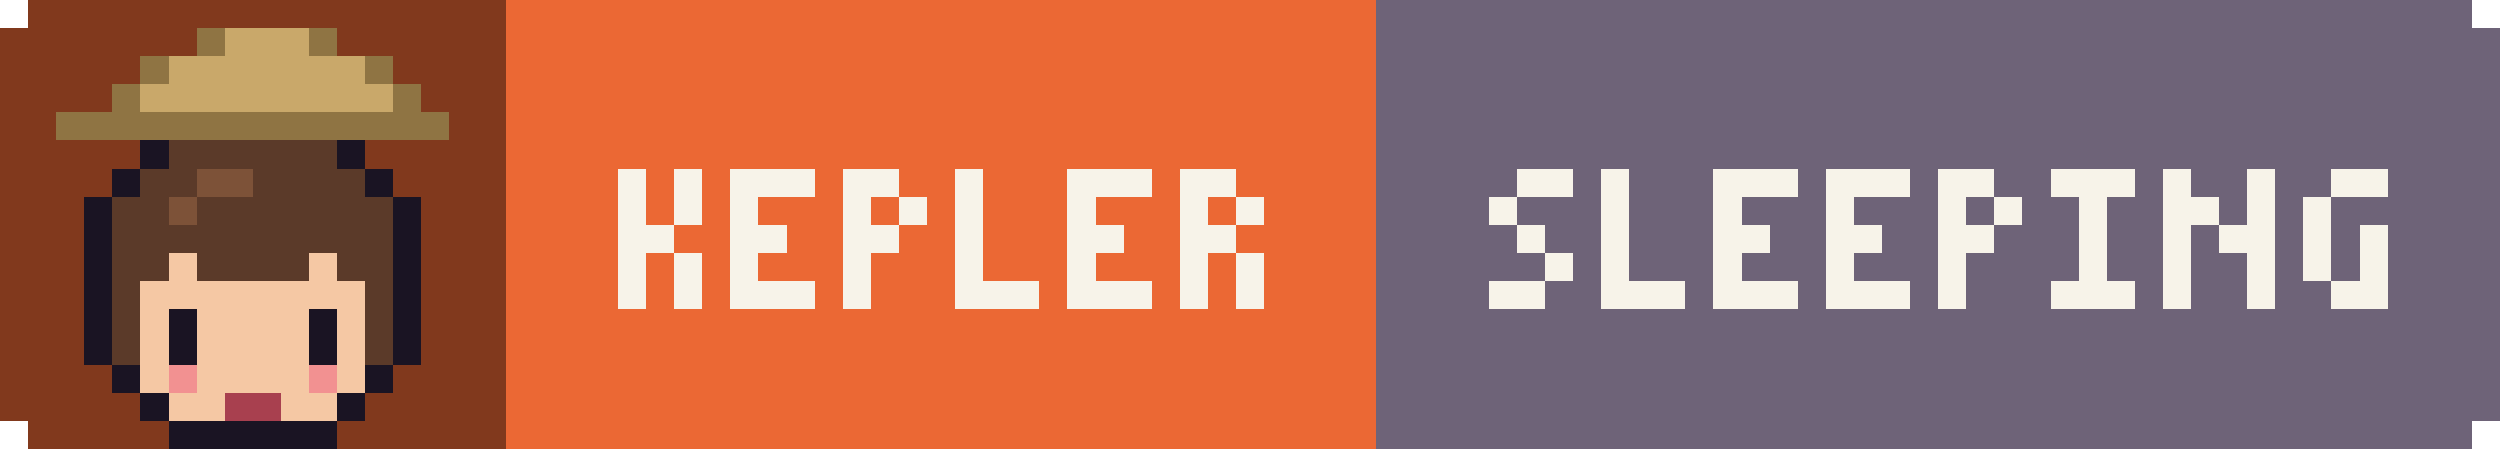
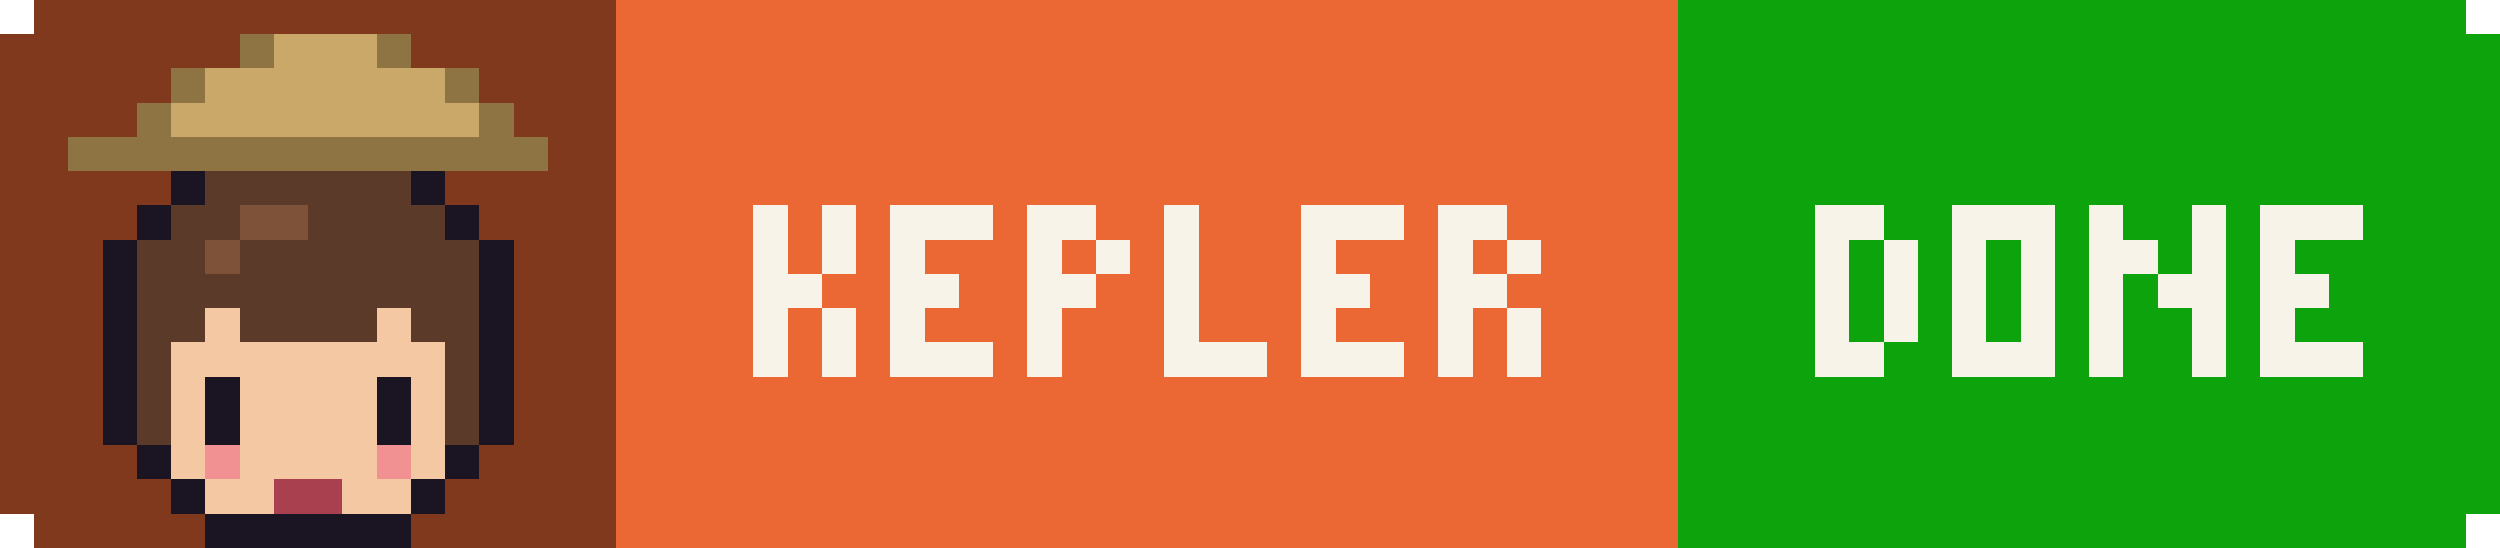
- <svg xmlns="http://www.w3.org/2000/svg" width="178" height="32" viewBox="0 0 89 16" role="img" aria-labelledby="t d">
+ <svg xmlns="http://www.w3.org/2000/svg" width="146" height="32" viewBox="0 0 73 16" role="img" aria-labelledby="t d">
  <style>svg{shape-rendering:crispEdges}text{font-family:'DotGothic16','PixelMplus10','Noto Sans JP','Hiragino Kaku Gothic ProN','Yu Gothic','Meiryo',ui-monospace,monospace;shape-rendering:auto;dominant-baseline:alphabetic}.blink{animation:blink 1.2s step-end infinite}@keyframes blink{50%{opacity:0}}@media (prefers-reduced-motion:reduce){.blink{animation:none}}</style>
  <g>
+     <path fill="#0ca30c" d="M49 0h23v1h-23zM49 1h24v1h-24zM49 2h24v1h-24zM49 3h24v1h-24zM49 4h24v1h-24zM49 5h24v1h-24zM49 6h4v1h-4zM55 6h2v1h-2zM60 6h1v1h-1zM62 6h2v1h-2zM65 6h1v1h-1zM69 6h4v1h-4zM49 7h4v1h-4zM54 7h1v1h-1zM56 7h1v1h-1zM58 7h1v1h-1zM60 7h1v1h-1zM63 7h1v1h-1zM65 7h1v1h-1zM67 7h6v1h-6zM49 8h4v1h-4zM54 8h1v1h-1zM56 8h1v1h-1zM58 8h1v1h-1zM60 8h1v1h-1zM62 8h1v1h-1zM65 8h1v1h-1zM68 8h5v1h-5zM49 9h4v1h-4zM54 9h1v1h-1zM56 9h1v1h-1zM58 9h1v1h-1zM60 9h1v1h-1zM62 9h2v1h-2zM65 9h1v1h-1zM67 9h6v1h-6zM49 10h4v1h-4zM55 10h2v1h-2zM60 10h1v1h-1zM62 10h2v1h-2zM65 10h1v1h-1zM69 10h4v1h-4zM49 11h24v1h-24zM49 12h24v1h-24zM49 13h24v1h-24zM49 14h24v1h-24zM49 15h23v1h-23z" />
    <path fill="#1a1423" d="M5 5h1v1h-1zM12 5h1v1h-1zM4 6h1v1h-1zM13 6h1v1h-1zM3 7h1v1h-1zM14 7h1v1h-1zM3 8h1v1h-1zM14 8h1v1h-1zM3 9h1v1h-1zM14 9h1v1h-1zM3 10h1v1h-1zM14 10h1v1h-1zM3 11h1v1h-1zM6 11h1v1h-1zM11 11h1v1h-1zM14 11h1v1h-1zM3 12h1v1h-1zM6 12h1v1h-1zM11 12h1v1h-1zM14 12h1v1h-1zM4 13h1v1h-1zM13 13h1v1h-1zM5 14h1v1h-1zM12 14h1v1h-1zM6 15h6v1h-6z" />
    <path fill="#5b3a29" d="M6 5h6v1h-6zM5 6h2v1h-2zM9 6h4v1h-4zM4 7h2v1h-2zM7 7h7v1h-7zM4 8h10v1h-10zM4 9h2v1h-2zM7 9h4v1h-4zM12 9h2v1h-2zM4 10h1v1h-1zM13 10h1v1h-1zM4 11h1v1h-1zM13 11h1v1h-1zM4 12h1v1h-1zM13 12h1v1h-1z" />
-     <path fill="#6e6378" d="M49 0h39v1h-39zM49 1h40v1h-40zM49 2h40v1h-40zM49 3h40v1h-40zM49 4h40v1h-40zM49 5h40v1h-40zM49 6h5v1h-5zM56 6h1v1h-1zM58 6h3v1h-3zM64 6h1v1h-1zM68 6h1v1h-1zM71 6h2v1h-2zM76 6h1v1h-1zM78 6h2v1h-2zM81 6h2v1h-2zM85 6h4v1h-4zM49 7h4v1h-4zM54 7h3v1h-3zM58 7h3v1h-3zM62 7h3v1h-3zM66 7h3v1h-3zM70 7h1v1h-1zM72 7h2v1h-2zM75 7h2v1h-2zM79 7h1v1h-1zM81 7h1v1h-1zM83 7h6v1h-6zM49 8h5v1h-5zM55 8h2v1h-2zM58 8h3v1h-3zM63 8h2v1h-2zM67 8h2v1h-2zM71 8h3v1h-3zM75 8h2v1h-2zM78 8h1v1h-1zM81 8h1v1h-1zM83 8h1v1h-1zM85 8h4v1h-4zM49 9h6v1h-6zM56 9h1v1h-1zM58 9h3v1h-3zM62 9h3v1h-3zM66 9h3v1h-3zM70 9h4v1h-4zM75 9h2v1h-2zM78 9h2v1h-2zM81 9h1v1h-1zM83 9h1v1h-1zM85 9h4v1h-4zM49 10h4v1h-4zM55 10h2v1h-2zM60 10h1v1h-1zM64 10h1v1h-1zM68 10h1v1h-1zM70 10h3v1h-3zM76 10h1v1h-1zM78 10h2v1h-2zM81 10h2v1h-2zM85 10h4v1h-4zM49 11h40v1h-40zM49 12h40v1h-40zM49 13h40v1h-40zM49 14h40v1h-40zM49 15h39v1h-39z" />
    <path fill="#7d5238" d="M7 6h2v1h-2zM6 7h1v1h-1z" />
    <path fill="#81391d" d="M1 0h17v1h-17zM0 1h7v1h-7zM12 1h6v1h-6zM0 2h5v1h-5zM14 2h4v1h-4zM0 3h4v1h-4zM15 3h3v1h-3zM0 4h2v1h-2zM16 4h2v1h-2zM0 5h5v1h-5zM13 5h5v1h-5zM0 6h4v1h-4zM14 6h4v1h-4zM0 7h3v1h-3zM15 7h3v1h-3zM0 8h3v1h-3zM15 8h3v1h-3zM0 9h3v1h-3zM15 9h3v1h-3zM0 10h3v1h-3zM15 10h3v1h-3zM0 11h3v1h-3zM15 11h3v1h-3zM0 12h3v1h-3zM15 12h3v1h-3zM0 13h4v1h-4zM14 13h4v1h-4zM0 14h5v1h-5zM13 14h5v1h-5zM1 15h5v1h-5zM12 15h6v1h-6z" />
    <path fill="#8f7443" d="M7 1h1v1h-1zM11 1h1v1h-1zM5 2h1v1h-1zM13 2h1v1h-1zM4 3h1v1h-1zM14 3h1v1h-1zM2 4h14v1h-14z" />
    <path fill="#a8404f" d="M8 14h2v1h-2z" />
    <path fill="#c9a86a" d="M8 1h3v1h-3zM6 2h7v1h-7zM5 3h9v1h-9z" />
    <path fill="#eb6834" d="M18 0h31v1h-31zM18 1h31v1h-31zM18 2h31v1h-31zM18 3h31v1h-31zM18 4h31v1h-31zM18 5h31v1h-31zM18 6h4v1h-4zM23 6h1v1h-1zM25 6h1v1h-1zM29 6h1v1h-1zM32 6h2v1h-2zM35 6h3v1h-3zM41 6h1v1h-1zM44 6h5v1h-5zM18 7h4v1h-4zM23 7h1v1h-1zM25 7h1v1h-1zM27 7h3v1h-3zM31 7h1v1h-1zM33 7h1v1h-1zM35 7h3v1h-3zM39 7h3v1h-3zM43 7h1v1h-1zM45 7h4v1h-4zM18 8h4v1h-4zM24 8h2v1h-2zM28 8h2v1h-2zM32 8h2v1h-2zM35 8h3v1h-3zM40 8h2v1h-2zM44 8h5v1h-5zM18 9h4v1h-4zM23 9h1v1h-1zM25 9h1v1h-1zM27 9h3v1h-3zM31 9h3v1h-3zM35 9h3v1h-3zM39 9h3v1h-3zM43 9h1v1h-1zM45 9h4v1h-4zM18 10h4v1h-4zM23 10h1v1h-1zM25 10h1v1h-1zM29 10h1v1h-1zM31 10h3v1h-3zM37 10h1v1h-1zM41 10h1v1h-1zM43 10h1v1h-1zM45 10h4v1h-4zM18 11h31v1h-31zM18 12h31v1h-31zM18 13h31v1h-31zM18 14h31v1h-31zM18 15h31v1h-31z" />
    <path fill="#f29191" d="M6 13h1v1h-1zM11 13h1v1h-1z" />
    <path fill="#f5c8a4" d="M6 9h1v1h-1zM11 9h1v1h-1zM5 10h8v1h-8zM5 11h1v1h-1zM7 11h4v1h-4zM12 11h1v1h-1zM5 12h1v1h-1zM7 12h4v1h-4zM12 12h1v1h-1zM5 13h1v1h-1zM7 13h4v1h-4zM12 13h1v1h-1zM6 14h2v1h-2zM10 14h2v1h-2z" />
-     <path fill="#f7f3e9" d="M22 6h1v1h-1zM24 6h1v1h-1zM26 6h3v1h-3zM30 6h2v1h-2zM34 6h1v1h-1zM38 6h3v1h-3zM42 6h2v1h-2zM54 6h2v1h-2zM57 6h1v1h-1zM61 6h3v1h-3zM65 6h3v1h-3zM69 6h2v1h-2zM73 6h3v1h-3zM77 6h1v1h-1zM80 6h1v1h-1zM83 6h2v1h-2zM22 7h1v1h-1zM24 7h1v1h-1zM26 7h1v1h-1zM30 7h1v1h-1zM32 7h1v1h-1zM34 7h1v1h-1zM38 7h1v1h-1zM42 7h1v1h-1zM44 7h1v1h-1zM53 7h1v1h-1zM57 7h1v1h-1zM61 7h1v1h-1zM65 7h1v1h-1zM69 7h1v1h-1zM71 7h1v1h-1zM74 7h1v1h-1zM77 7h2v1h-2zM80 7h1v1h-1zM82 7h1v1h-1zM22 8h2v1h-2zM26 8h2v1h-2zM30 8h2v1h-2zM34 8h1v1h-1zM38 8h2v1h-2zM42 8h2v1h-2zM54 8h1v1h-1zM57 8h1v1h-1zM61 8h2v1h-2zM65 8h2v1h-2zM69 8h2v1h-2zM74 8h1v1h-1zM77 8h1v1h-1zM79 8h2v1h-2zM82 8h1v1h-1zM84 8h1v1h-1zM22 9h1v1h-1zM24 9h1v1h-1zM26 9h1v1h-1zM30 9h1v1h-1zM34 9h1v1h-1zM38 9h1v1h-1zM42 9h1v1h-1zM44 9h1v1h-1zM55 9h1v1h-1zM57 9h1v1h-1zM61 9h1v1h-1zM65 9h1v1h-1zM69 9h1v1h-1zM74 9h1v1h-1zM77 9h1v1h-1zM80 9h1v1h-1zM82 9h1v1h-1zM84 9h1v1h-1zM22 10h1v1h-1zM24 10h1v1h-1zM26 10h3v1h-3zM30 10h1v1h-1zM34 10h3v1h-3zM38 10h3v1h-3zM42 10h1v1h-1zM44 10h1v1h-1zM53 10h2v1h-2zM57 10h3v1h-3zM61 10h3v1h-3zM65 10h3v1h-3zM69 10h1v1h-1zM73 10h3v1h-3zM77 10h1v1h-1zM80 10h1v1h-1zM83 10h2v1h-2z" />
+     <path fill="#f7f3e9" d="M22 6h1v1h-1zM24 6h1v1h-1zM26 6h3v1h-3zM30 6h2v1h-2zM34 6h1v1h-1zM38 6h3v1h-3zM42 6h2v1h-2zM53 6h2v1h-2zM57 6h3v1h-3zM61 6h1v1h-1zM64 6h1v1h-1zM66 6h3v1h-3zM22 7h1v1h-1zM24 7h1v1h-1zM26 7h1v1h-1zM30 7h1v1h-1zM32 7h1v1h-1zM34 7h1v1h-1zM38 7h1v1h-1zM42 7h1v1h-1zM44 7h1v1h-1zM53 7h1v1h-1zM55 7h1v1h-1zM57 7h1v1h-1zM59 7h1v1h-1zM61 7h2v1h-2zM64 7h1v1h-1zM66 7h1v1h-1zM22 8h2v1h-2zM26 8h2v1h-2zM30 8h2v1h-2zM34 8h1v1h-1zM38 8h2v1h-2zM42 8h2v1h-2zM53 8h1v1h-1zM55 8h1v1h-1zM57 8h1v1h-1zM59 8h1v1h-1zM61 8h1v1h-1zM63 8h2v1h-2zM66 8h2v1h-2zM22 9h1v1h-1zM24 9h1v1h-1zM26 9h1v1h-1zM30 9h1v1h-1zM34 9h1v1h-1zM38 9h1v1h-1zM42 9h1v1h-1zM44 9h1v1h-1zM53 9h1v1h-1zM55 9h1v1h-1zM57 9h1v1h-1zM59 9h1v1h-1zM61 9h1v1h-1zM64 9h1v1h-1zM66 9h1v1h-1zM22 10h1v1h-1zM24 10h1v1h-1zM26 10h3v1h-3zM30 10h1v1h-1zM34 10h3v1h-3zM38 10h3v1h-3zM42 10h1v1h-1zM44 10h1v1h-1zM53 10h2v1h-2zM57 10h3v1h-3zM61 10h1v1h-1zM64 10h1v1h-1zM66 10h3v1h-3z" />
  </g>
</svg>
